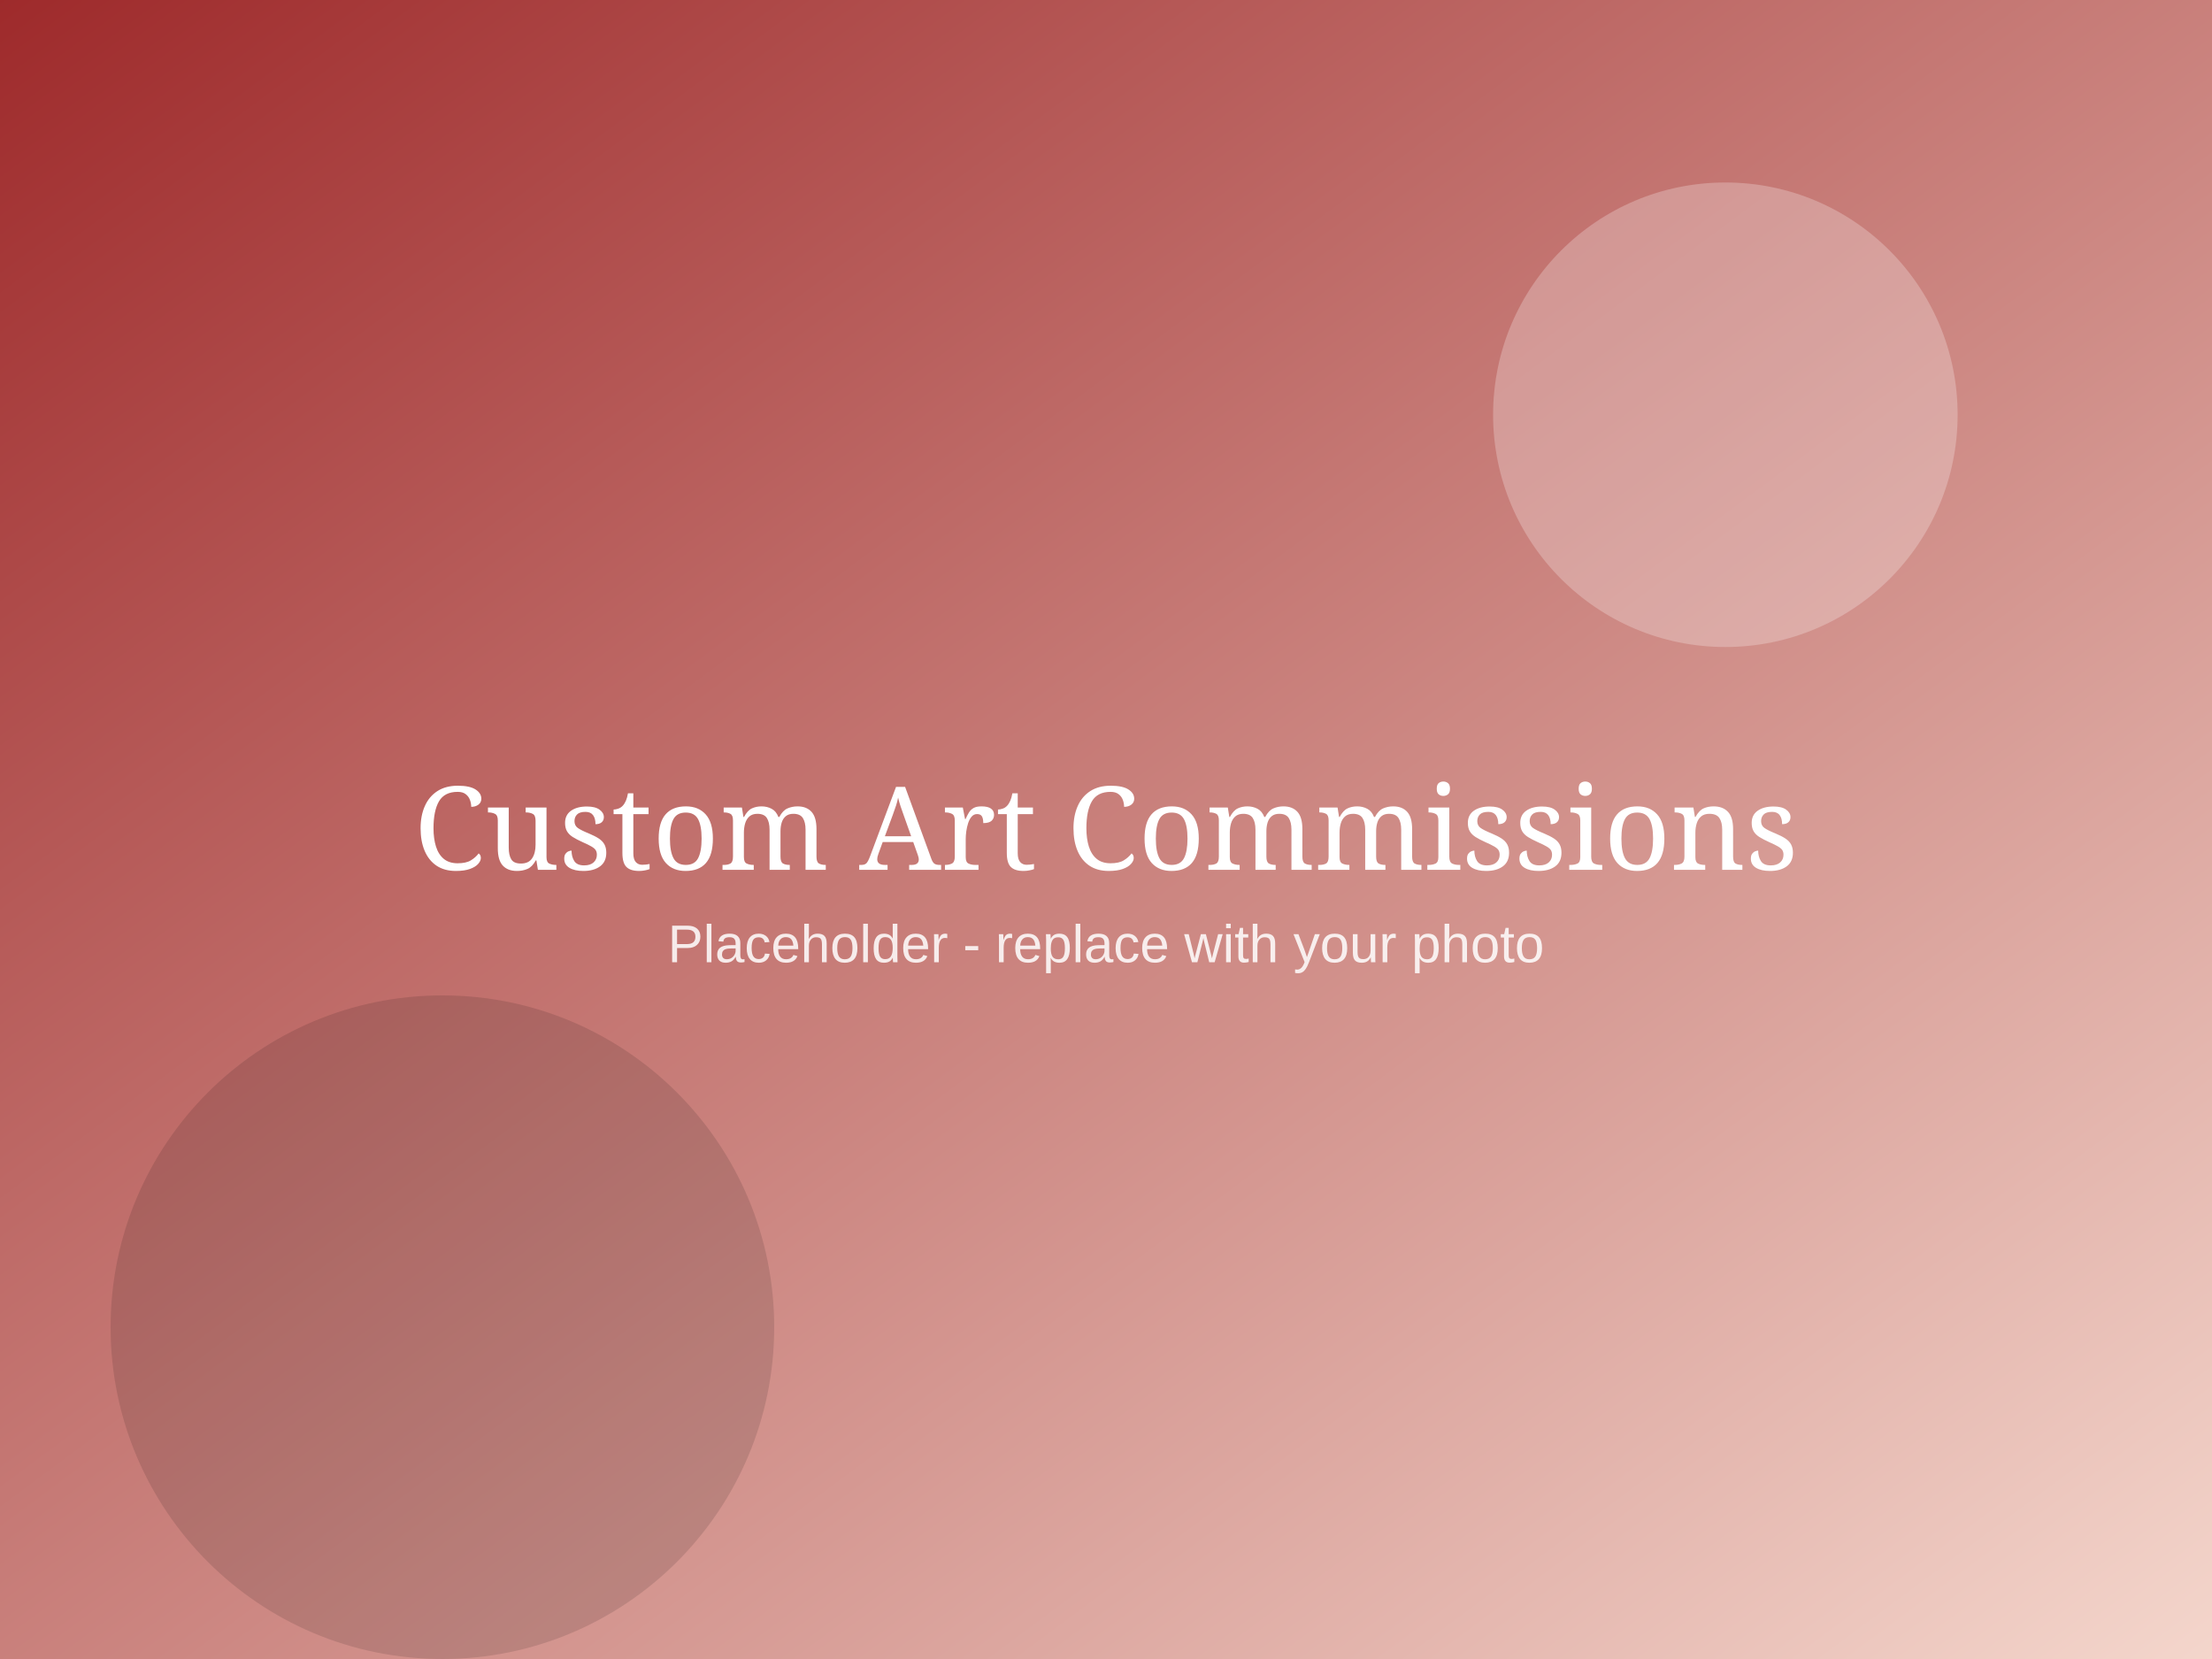
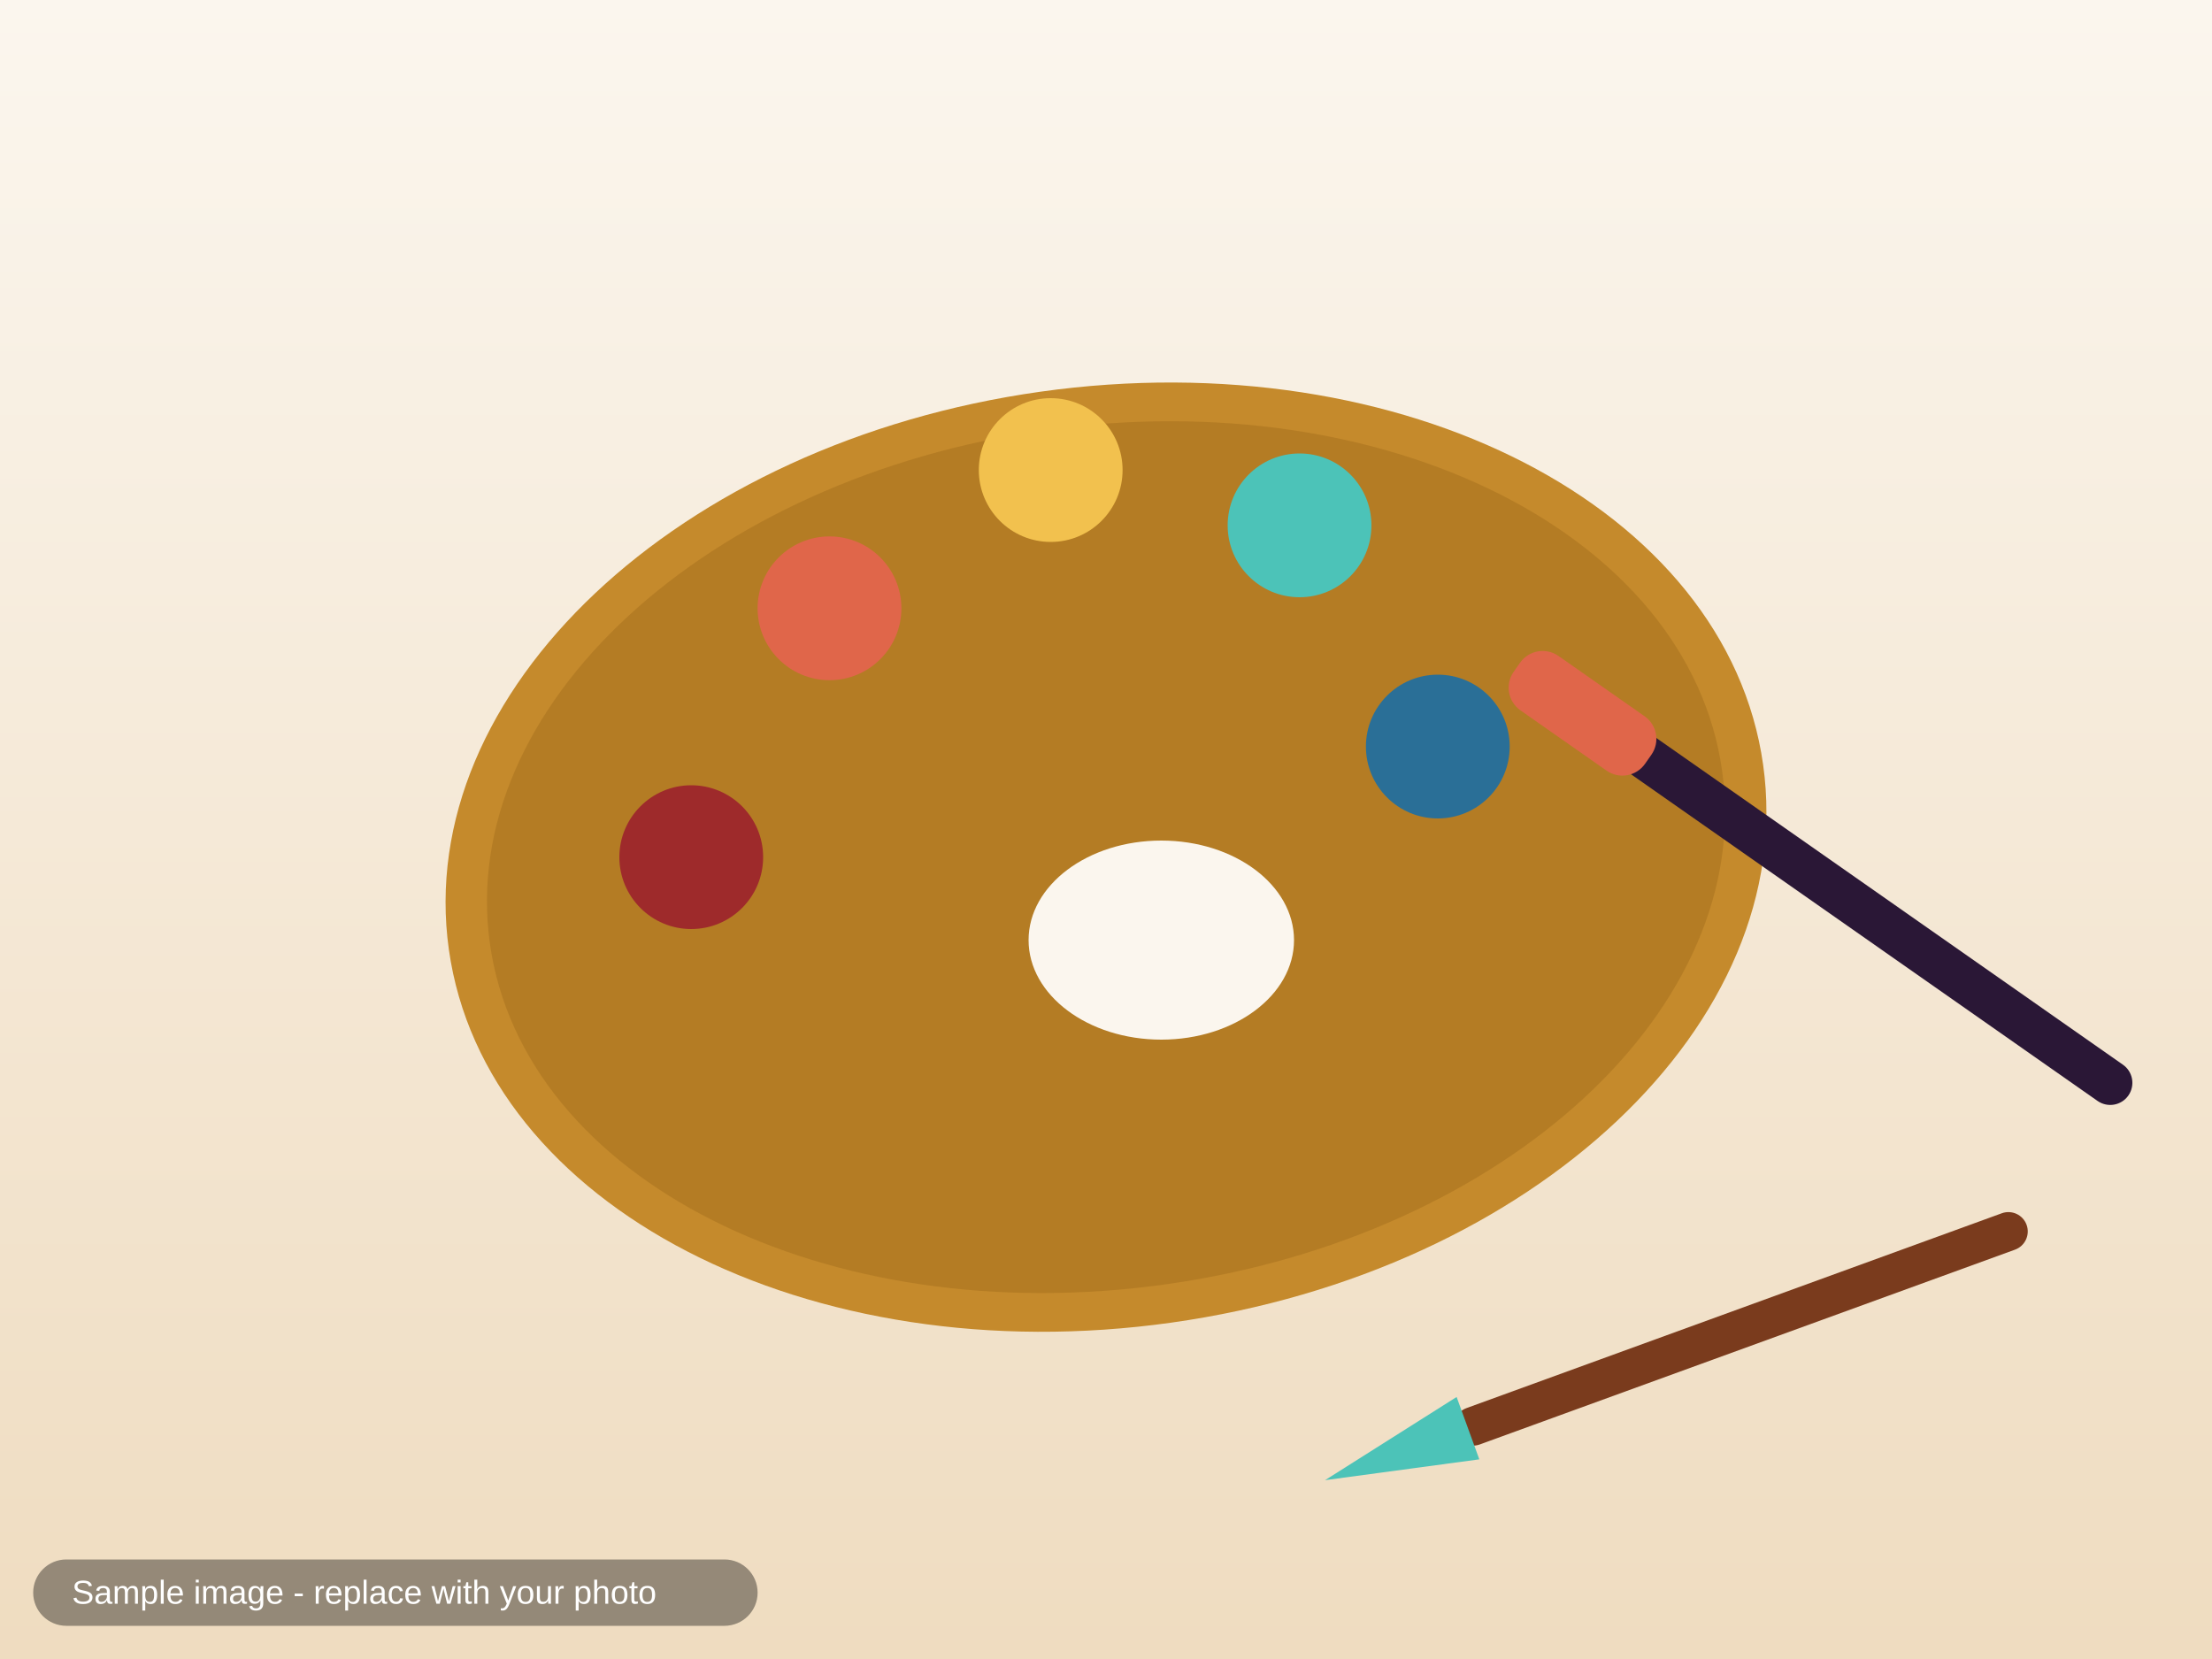
<svg xmlns="http://www.w3.org/2000/svg" viewBox="0 0 800 600" width="800" height="600">
  <defs>
-     <linearGradient id="g" x1="0" y1="0" x2="1" y2="1">
-       <stop offset="0" stop-color="#9e2a2b" />
-       <stop offset="1" stop-color="#f4d6cc" />
+     <linearGradient id="cu" x1="0" y1="0" x2="0" y2="1">
+       <stop offset="0" stop-color="#fbf6ee" />
+       <stop offset="1" stop-color="#efdcc0" />
    </linearGradient>
  </defs>
-   <rect width="800" height="600" fill="url(#g)" />
-   <circle cx="624.0" cy="150.0" r="84" fill="#ffffff" fill-opacity=".25" />
-   <circle cx="160.0" cy="480.0" r="120.0" fill="#000000" fill-opacity=".12" />
-   <text x="50%" y="50%" text-anchor="middle" dominant-baseline="middle" font-family="Georgia,serif" font-size="42" fill="#fff">Custom Art Commissions</text>
-   <text x="50%" y="348.0" text-anchor="middle" font-family="Arial,sans-serif" font-size="19.2" fill="#fff" fill-opacity=".85">Placeholder - replace with your photo</text>
+   <rect width="800" height="600" fill="url(#cu)" />
+   <ellipse cx="400" cy="310" rx="240" ry="170" fill="#c58a2c" transform="rotate(-8 400 310)" />
+   <ellipse cx="400" cy="310" rx="225" ry="156" fill="#a46f1d" transform="rotate(-8 400 310)" fill-opacity=".5" />
+   <circle cx="300" cy="220" r="26" fill="#e0664a" />
+   <circle cx="380" cy="170" r="26" fill="#f2c14e" />
+   <circle cx="470" cy="190" r="26" fill="#4cc3b8" />
+   <circle cx="520" cy="270" r="26" fill="#2a6f97" />
+   <circle cx="250" cy="310" r="26" fill="#9e2a2b" />
+   <ellipse cx="420" cy="340" rx="48" ry="36" fill="#fbf6ee" />
+   <g transform="rotate(35 640 320)">
+     <rect x="560" y="300" width="230" height="16" rx="8" fill="#2a1736" />
+     <rect x="520" y="296" width="58" height="24" rx="10" fill="#e0664a" />
+   </g>
+   <g transform="rotate(-20 640 480)">
+     <rect x="520" y="470" width="220" height="14" rx="7" fill="#7a3b1d" />
+     <path d="M470 477 l55 -12 v24z" fill="#4cc3b8" />
+   </g>
+   <rect x="12" y="564" width="262" height="24" rx="12" fill="#000" fill-opacity=".38" />
+   <text x="26" y="580" font-family="Arial,sans-serif" font-size="12" fill="#fff">Sample image - replace with your photo</text>
</svg>
